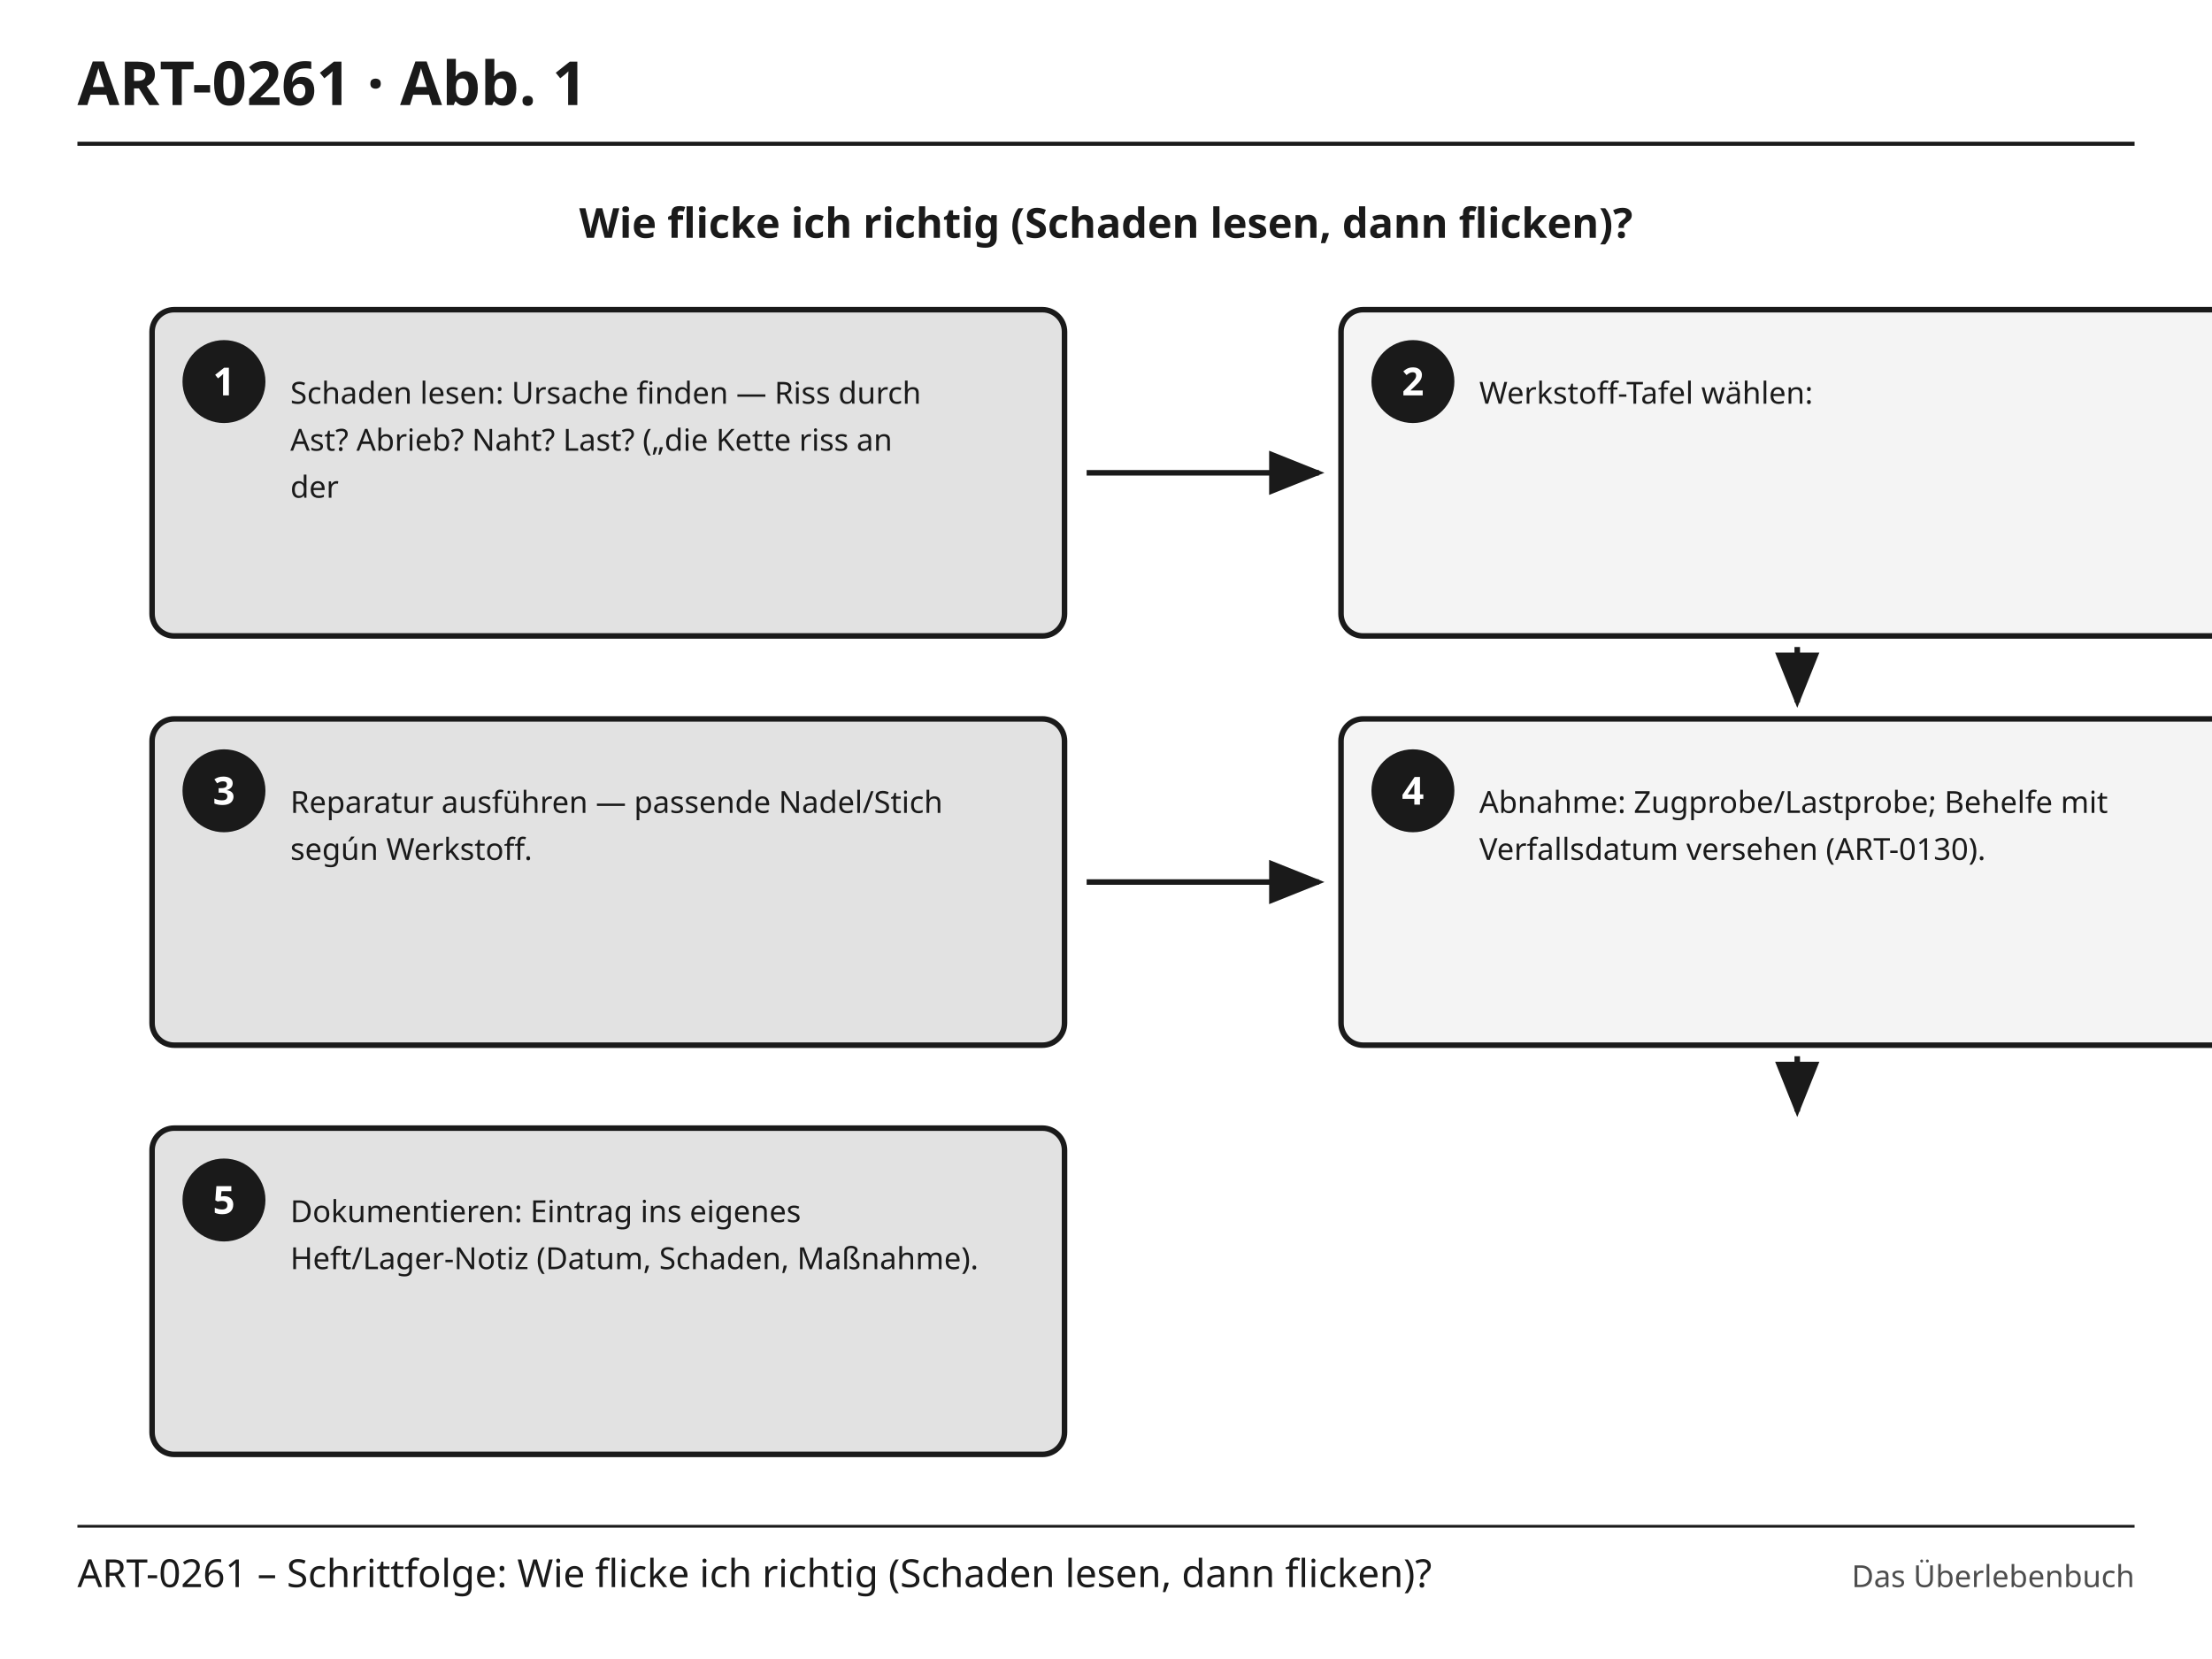
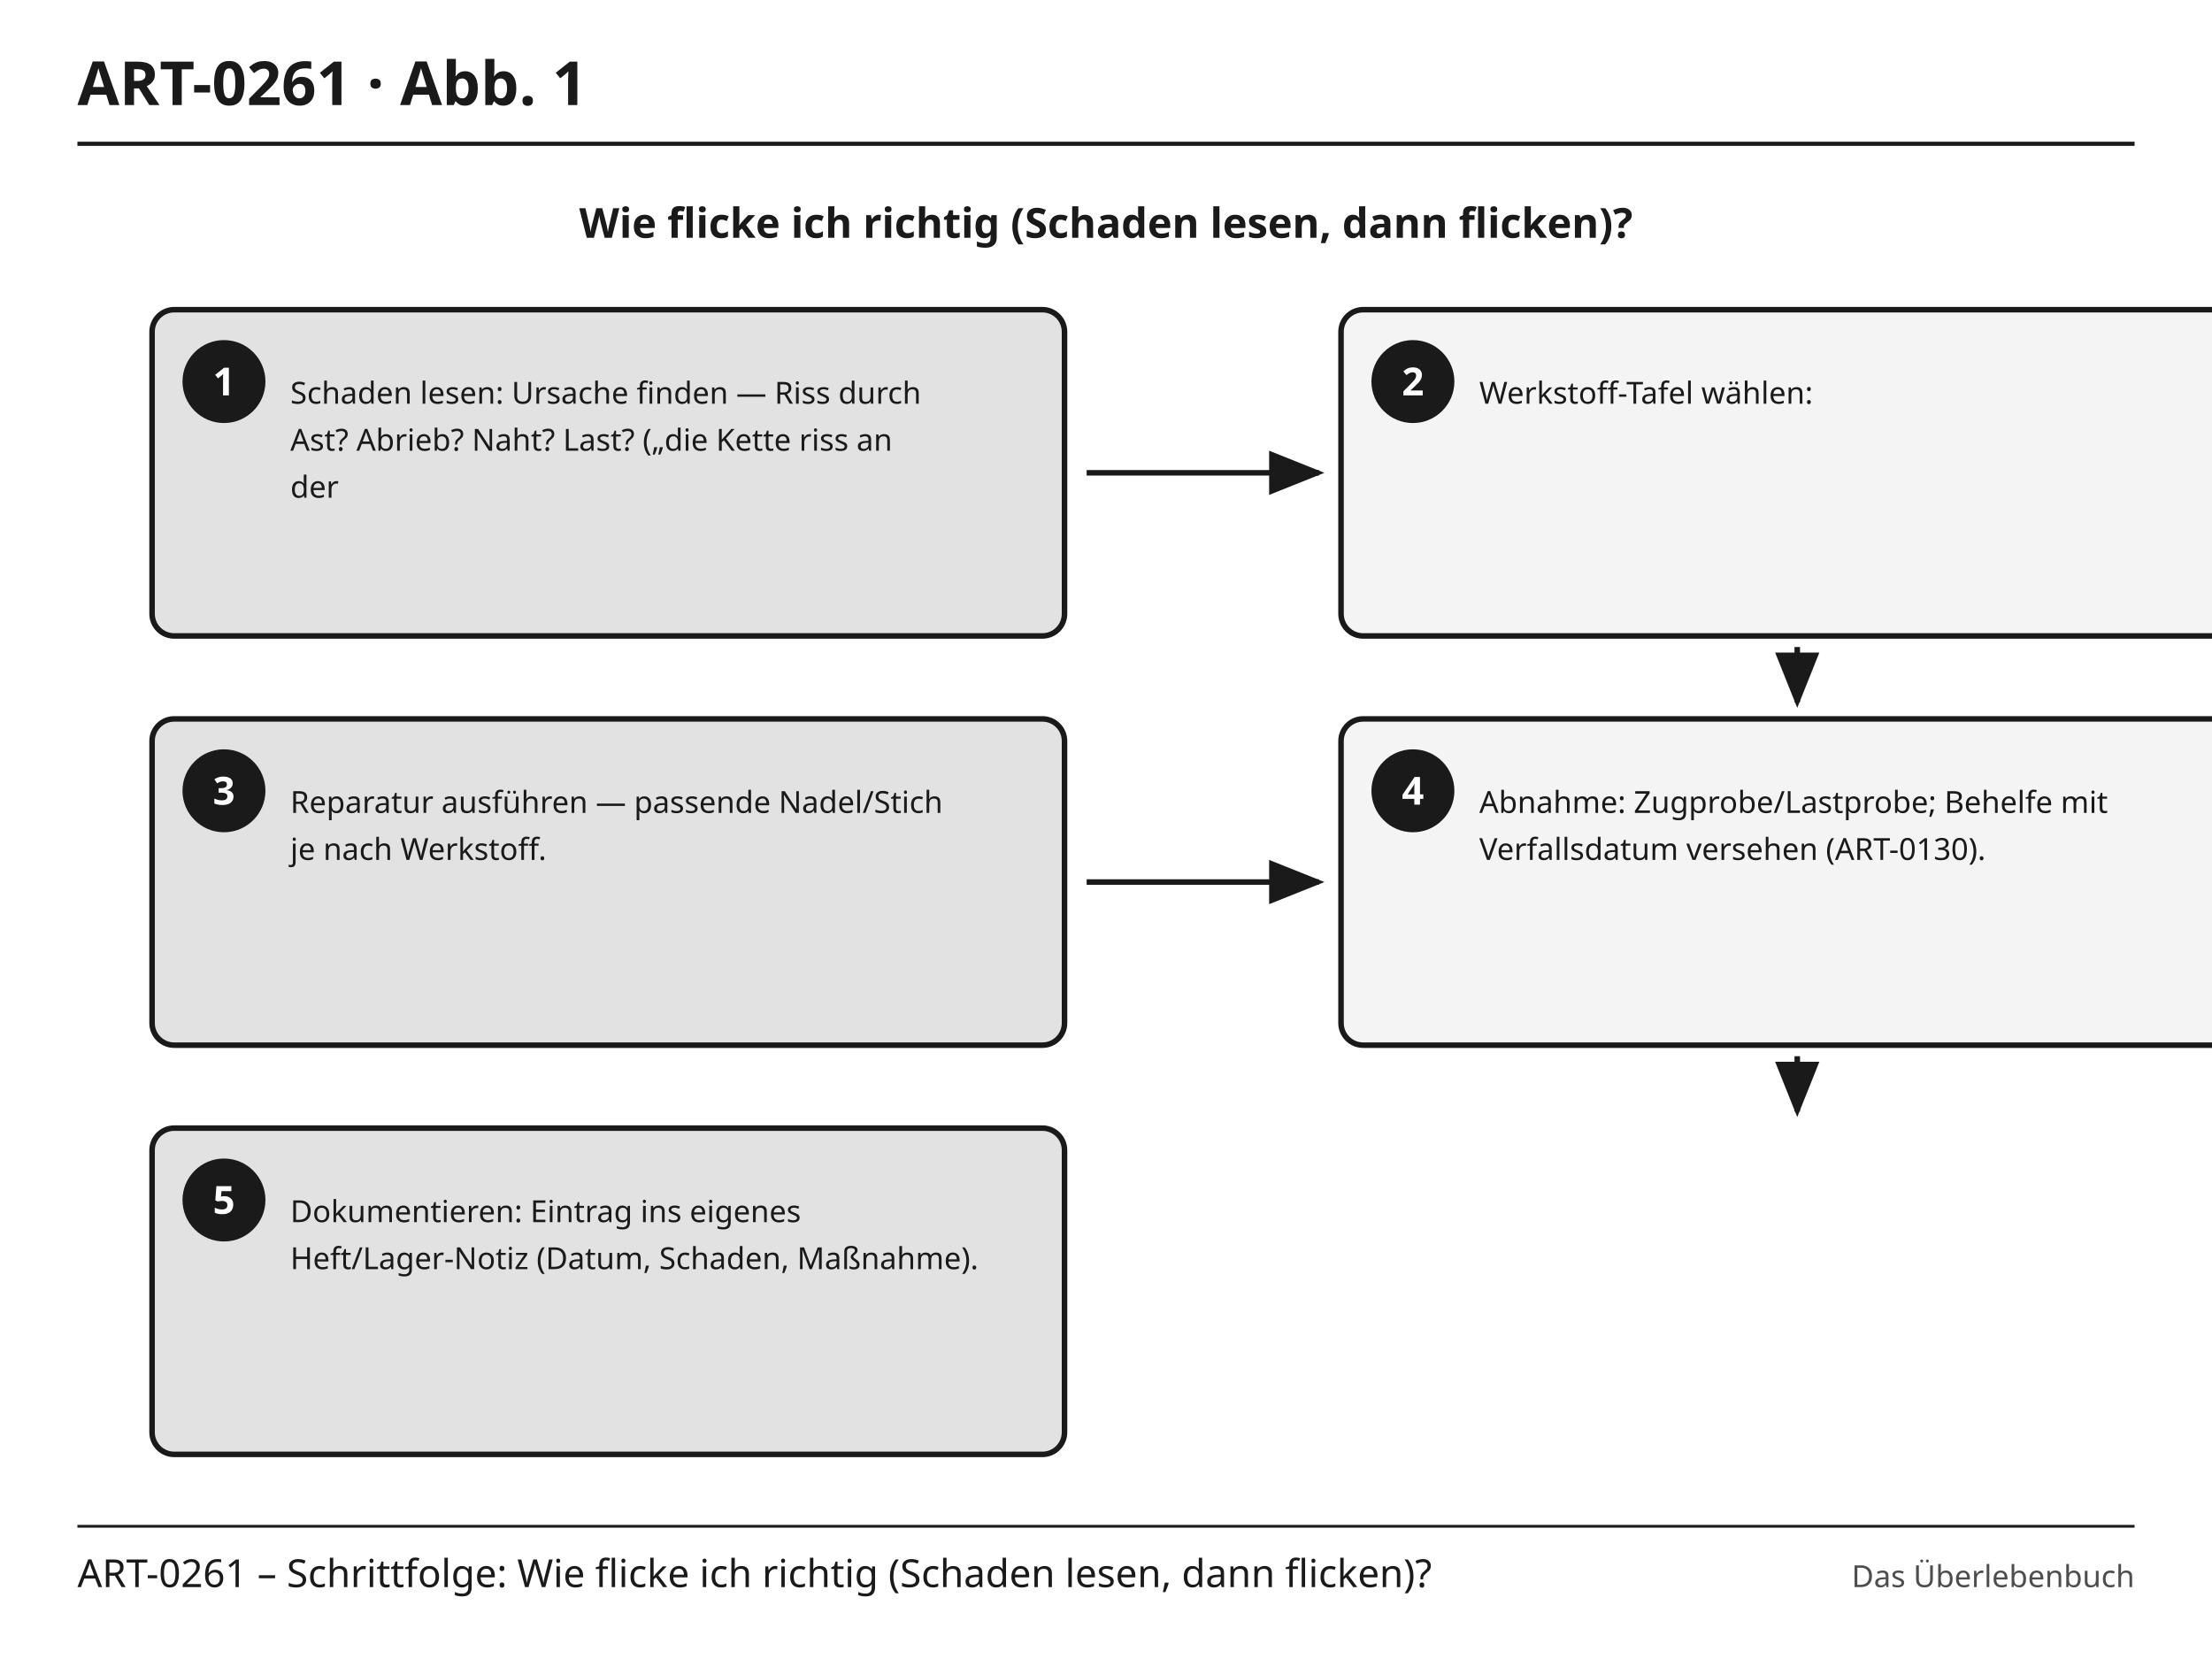
<svg xmlns="http://www.w3.org/2000/svg" viewBox="0 0 800 600" role="img" aria-label="ART-0261 · Abb. 1 – ART-0261 – Schrittfolge: Wie flicke ich richtig (Schaden lesen, dann flicken)?">
  <defs>
    <marker id="ah" markerWidth="10" markerHeight="8" refX="9" refY="4" orient="auto">
      <path d="M0 0 L10 4 L0 8 z" fill="#1a1a1a" />
    </marker>
    <marker id="ahs" markerWidth="10" markerHeight="8" refX="1" refY="4" orient="auto">
      <path d="M10 0 L0 4 L10 8 z" fill="#1a1a1a" />
    </marker>
    <pattern id="hatch" width="8" height="8" patternTransform="rotate(45)" patternUnits="userSpaceOnUse">
      <line x1="0" y1="0" x2="0" y2="8" stroke="#6e6e6e" stroke-width="1.6" />
    </pattern>
    <pattern id="cross" width="8" height="8" patternUnits="userSpaceOnUse">
      <path d="M0 0 L8 8 M8 0 L0 8" stroke="#8a8a8a" stroke-width="1" />
    </pattern>
    <pattern id="dots" width="7" height="7" patternUnits="userSpaceOnUse">
      <circle cx="2" cy="2" r="1.4" fill="#6e6e6e" />
    </pattern>
    <pattern id="wtr" width="24" height="12" patternUnits="userSpaceOnUse">
      <rect width="24" height="12" fill="#6b97bd" />
      <path d="M0 8 q 6 -5 12 0 t 12 0" fill="none" stroke="#3f6f96" stroke-width="1.4" />
    </pattern>
  </defs>
  <rect x="0" y="0" width="800" height="600" fill="#ffffff" />
  <text x="28" y="38" font-family="sans-serif" font-size="22" text-anchor="start" font-weight="bold" fill="#1a1a1a">ART-0261 · Abb. 1</text>
  <line x1="28" y1="52" x2="772" y2="52" stroke="#1a1a1a" stroke-width="1.5" />
  <text x="400" y="86" font-family="sans-serif" font-size="15" text-anchor="middle" font-weight="bold" fill="#1a1a1a">Wie flicke ich richtig (Schaden lesen, dann flicken)?</text>
  <rect x="55" y="112" width="330" height="118" fill="#e2e2e2" stroke="#1a1a1a" stroke-width="2" rx="8" />
  <circle cx="81" cy="138" r="15" fill="#1a1a1a" stroke="none" />
  <text x="81" y="143" font-family="sans-serif" font-size="14" text-anchor="middle" font-weight="bold" fill="#ffffff">1</text>
  <text x="105" y="146" font-family="sans-serif" font-size="11" text-anchor="start" font-weight="normal" fill="#1a1a1a">Schaden lesen: Ursache finden — Riss durch</text>
  <text x="105" y="163" font-family="sans-serif" font-size="11" text-anchor="start" font-weight="normal" fill="#1a1a1a">Ast? Abrieb? Naht? Last? („die Kette riss an</text>
  <text x="105" y="180" font-family="sans-serif" font-size="11" text-anchor="start" font-weight="normal" fill="#1a1a1a">der </text>
  <line x1="393" y1="171" x2="477" y2="171" stroke="#1a1a1a" stroke-width="2" marker-end="url(#ah)" />
  <rect x="485" y="112" width="330" height="118" fill="#f4f4f4" stroke="#1a1a1a" stroke-width="2" rx="8" />
  <circle cx="511" cy="138" r="15" fill="#1a1a1a" stroke="none" />
  <text x="511" y="143" font-family="sans-serif" font-size="14" text-anchor="middle" font-weight="bold" fill="#ffffff">2</text>
  <text x="535" y="146" font-family="sans-serif" font-size="11" text-anchor="start" font-weight="normal" fill="#1a1a1a">Werkstoff-Tafel wählen:</text>
  <line x1="650" y1="234" x2="650" y2="254" stroke="#1a1a1a" stroke-width="2" marker-end="url(#ah)" />
  <rect x="55" y="260" width="330" height="118" fill="#e2e2e2" stroke="#1a1a1a" stroke-width="2" rx="8" />
  <circle cx="81" cy="286" r="15" fill="#1a1a1a" stroke="none" />
  <text x="81" y="291" font-family="sans-serif" font-size="14" text-anchor="middle" font-weight="bold" fill="#ffffff">3</text>
  <text x="105" y="294" font-family="sans-serif" font-size="11" text-anchor="start" font-weight="normal" fill="#1a1a1a">Reparatur ausführen — passende Nadel/Stich</text>
-   <text x="105" y="311" font-family="sans-serif" font-size="11" text-anchor="start" font-weight="normal" fill="#1a1a1a">según Werkstoff.</text>
+   <text x="105" y="311" font-family="sans-serif" font-size="11" text-anchor="start" font-weight="normal" fill="#1a1a1a">je nach Werkstoff.</text>
  <line x1="393" y1="319" x2="477" y2="319" stroke="#1a1a1a" stroke-width="2" marker-end="url(#ah)" />
  <rect x="485" y="260" width="330" height="118" fill="#f4f4f4" stroke="#1a1a1a" stroke-width="2" rx="8" />
  <circle cx="511" cy="286" r="15" fill="#1a1a1a" stroke="none" />
  <text x="511" y="291" font-family="sans-serif" font-size="14" text-anchor="middle" font-weight="bold" fill="#ffffff">4</text>
  <text x="535" y="294" font-family="sans-serif" font-size="11" text-anchor="start" font-weight="normal" fill="#1a1a1a">Abnahme: Zugprobe/Lastprobe; Behelfe mit</text>
  <text x="535" y="311" font-family="sans-serif" font-size="11" text-anchor="start" font-weight="normal" fill="#1a1a1a">Verfallsdatum versehen (ART-0130).</text>
  <line x1="650" y1="382" x2="650" y2="402" stroke="#1a1a1a" stroke-width="2" marker-end="url(#ah)" />
  <rect x="55" y="408" width="330" height="118" fill="#e2e2e2" stroke="#1a1a1a" stroke-width="2" rx="8" />
  <circle cx="81" cy="434" r="15" fill="#1a1a1a" stroke="none" />
  <text x="81" y="439" font-family="sans-serif" font-size="14" text-anchor="middle" font-weight="bold" fill="#ffffff">5</text>
  <text x="105" y="442" font-family="sans-serif" font-size="11" text-anchor="start" font-weight="normal" fill="#1a1a1a">Dokumentieren: Eintrag ins eigenes</text>
  <text x="105" y="459" font-family="sans-serif" font-size="11" text-anchor="start" font-weight="normal" fill="#1a1a1a">Heft/Lager-Notiz (Datum, Schaden, Maßnahme).</text>
  <line x1="28" y1="552" x2="772" y2="552" stroke="#1a1a1a" stroke-width="1" />
  <text x="28" y="574" font-family="sans-serif" font-size="14" text-anchor="start" font-weight="normal" fill="#1a1a1a">ART-0261 – Schrittfolge: Wie flicke ich richtig (Schaden lesen, dann flicken)?</text>
  <text x="772" y="574" font-family="sans-serif" font-size="11" text-anchor="end" font-weight="normal" fill="#4d4d4d">Das Überlebenbuch</text>
</svg>
